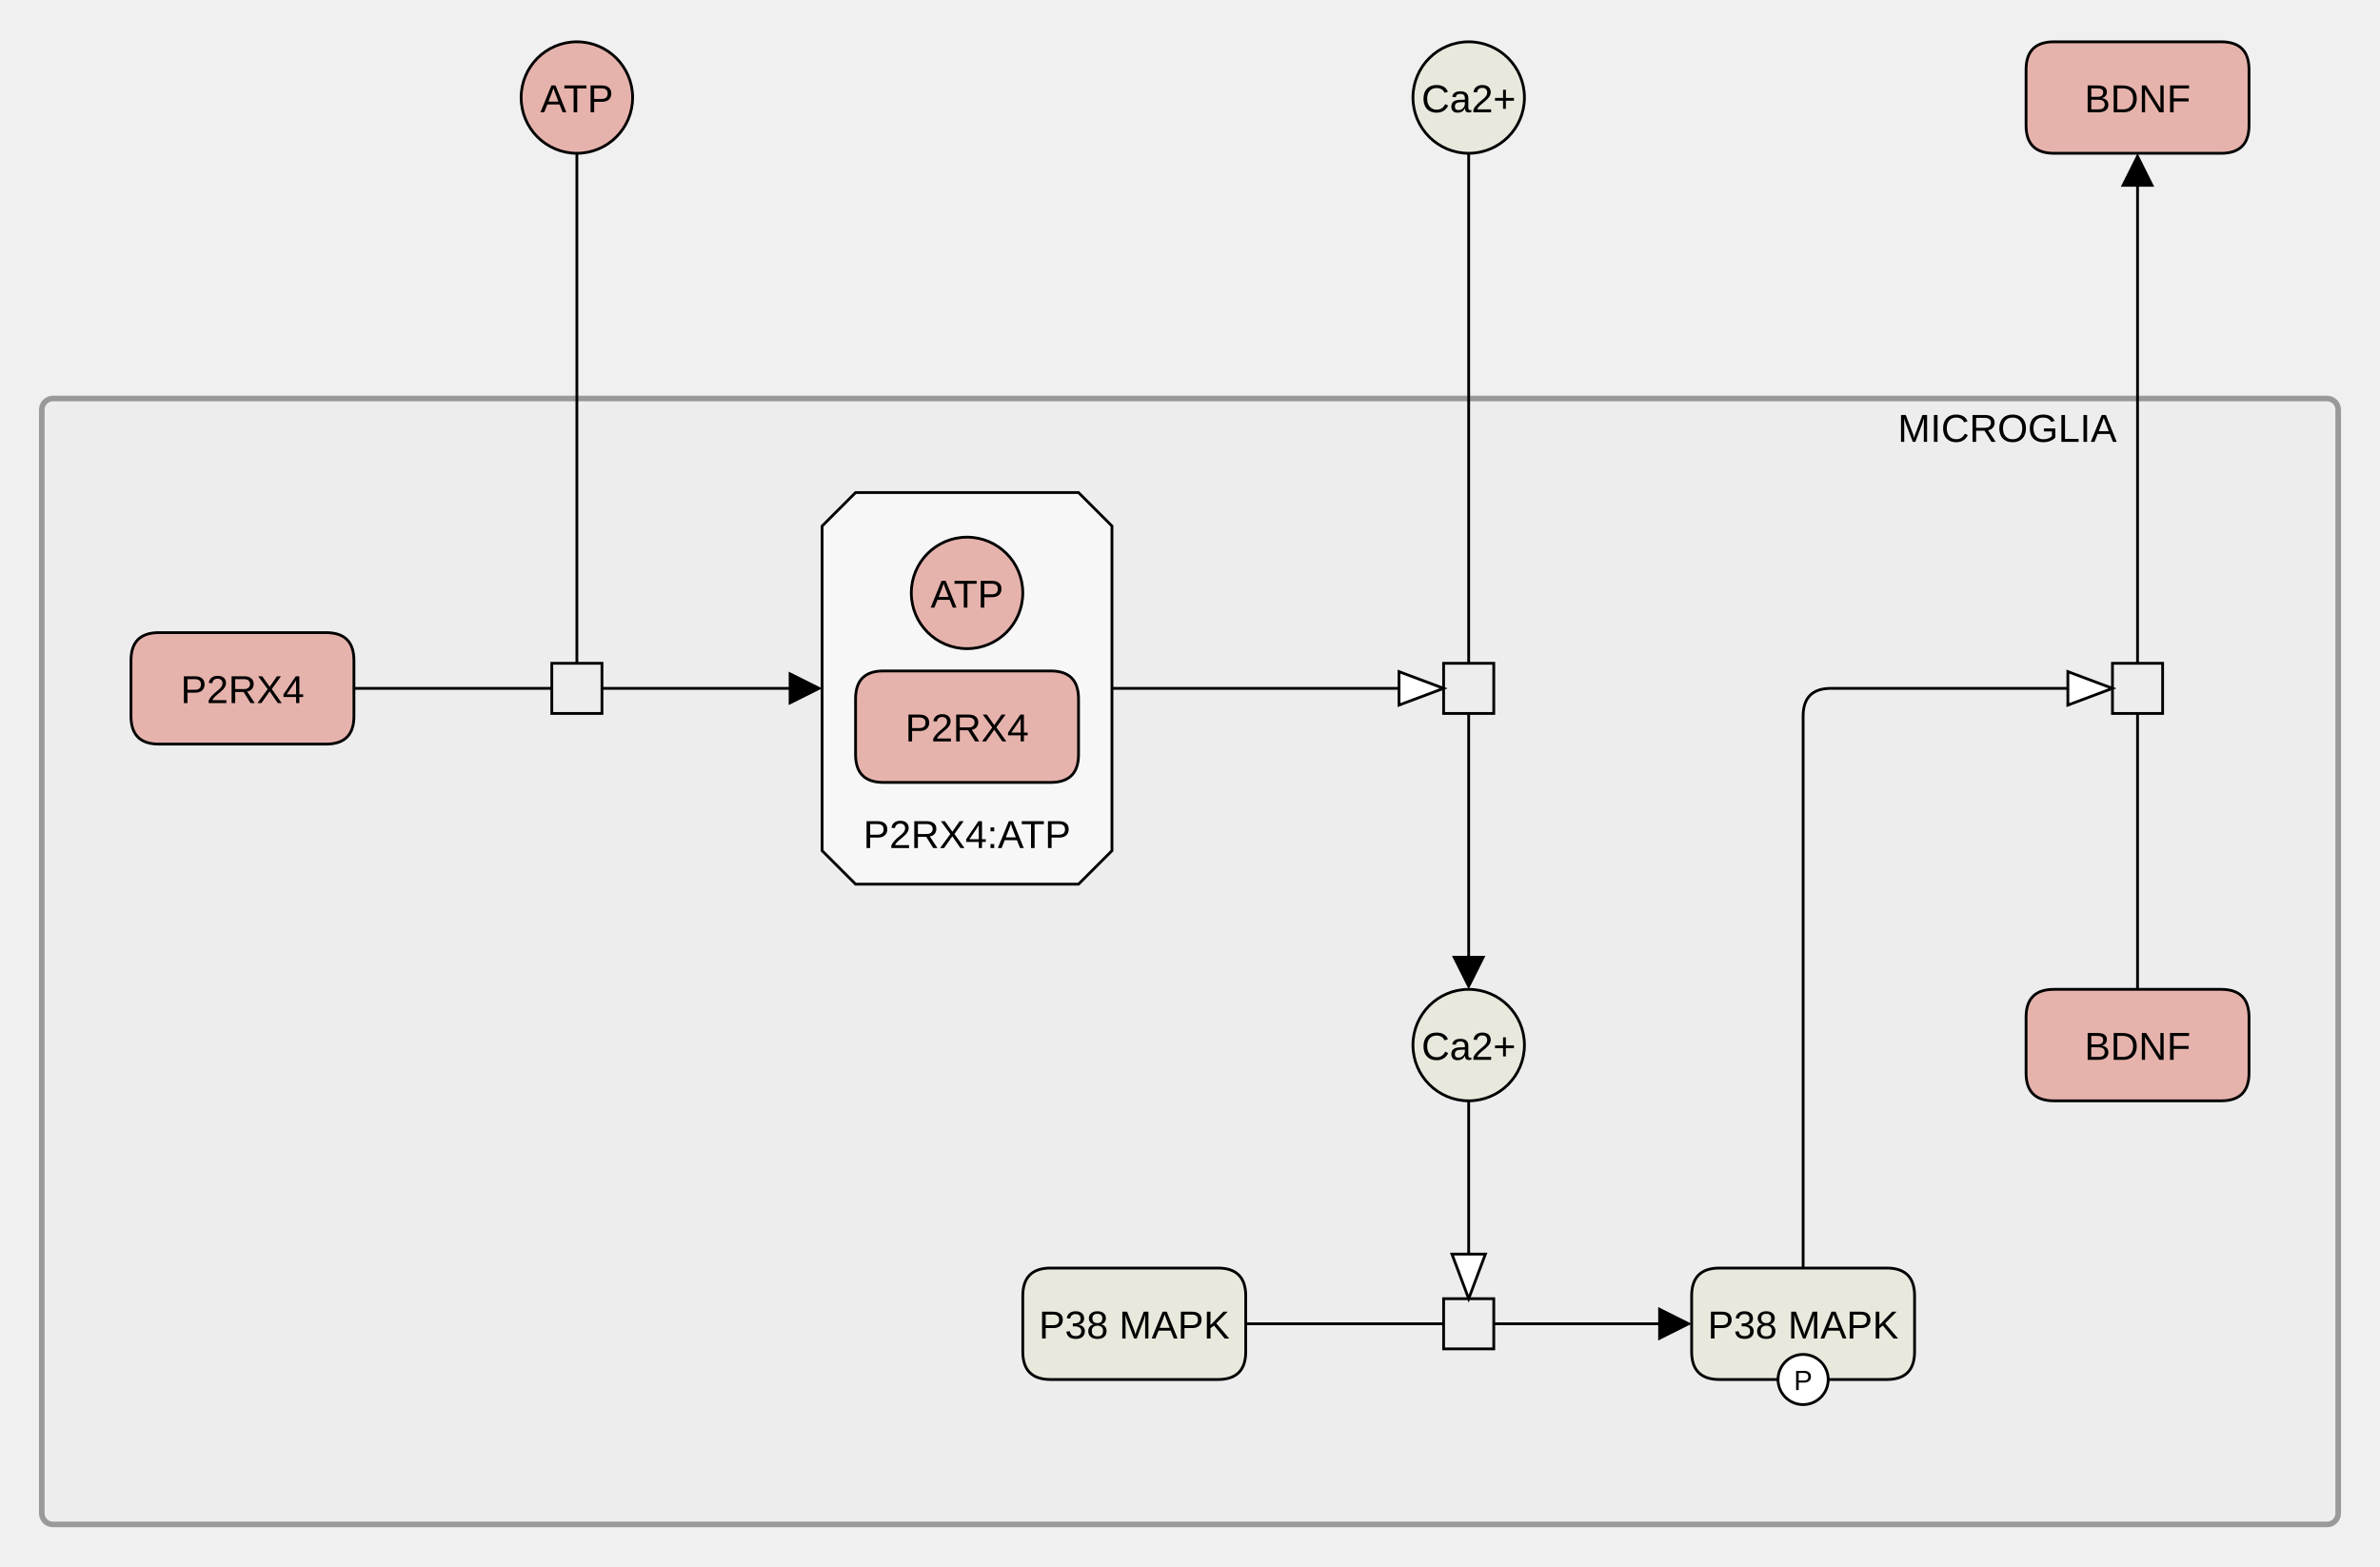
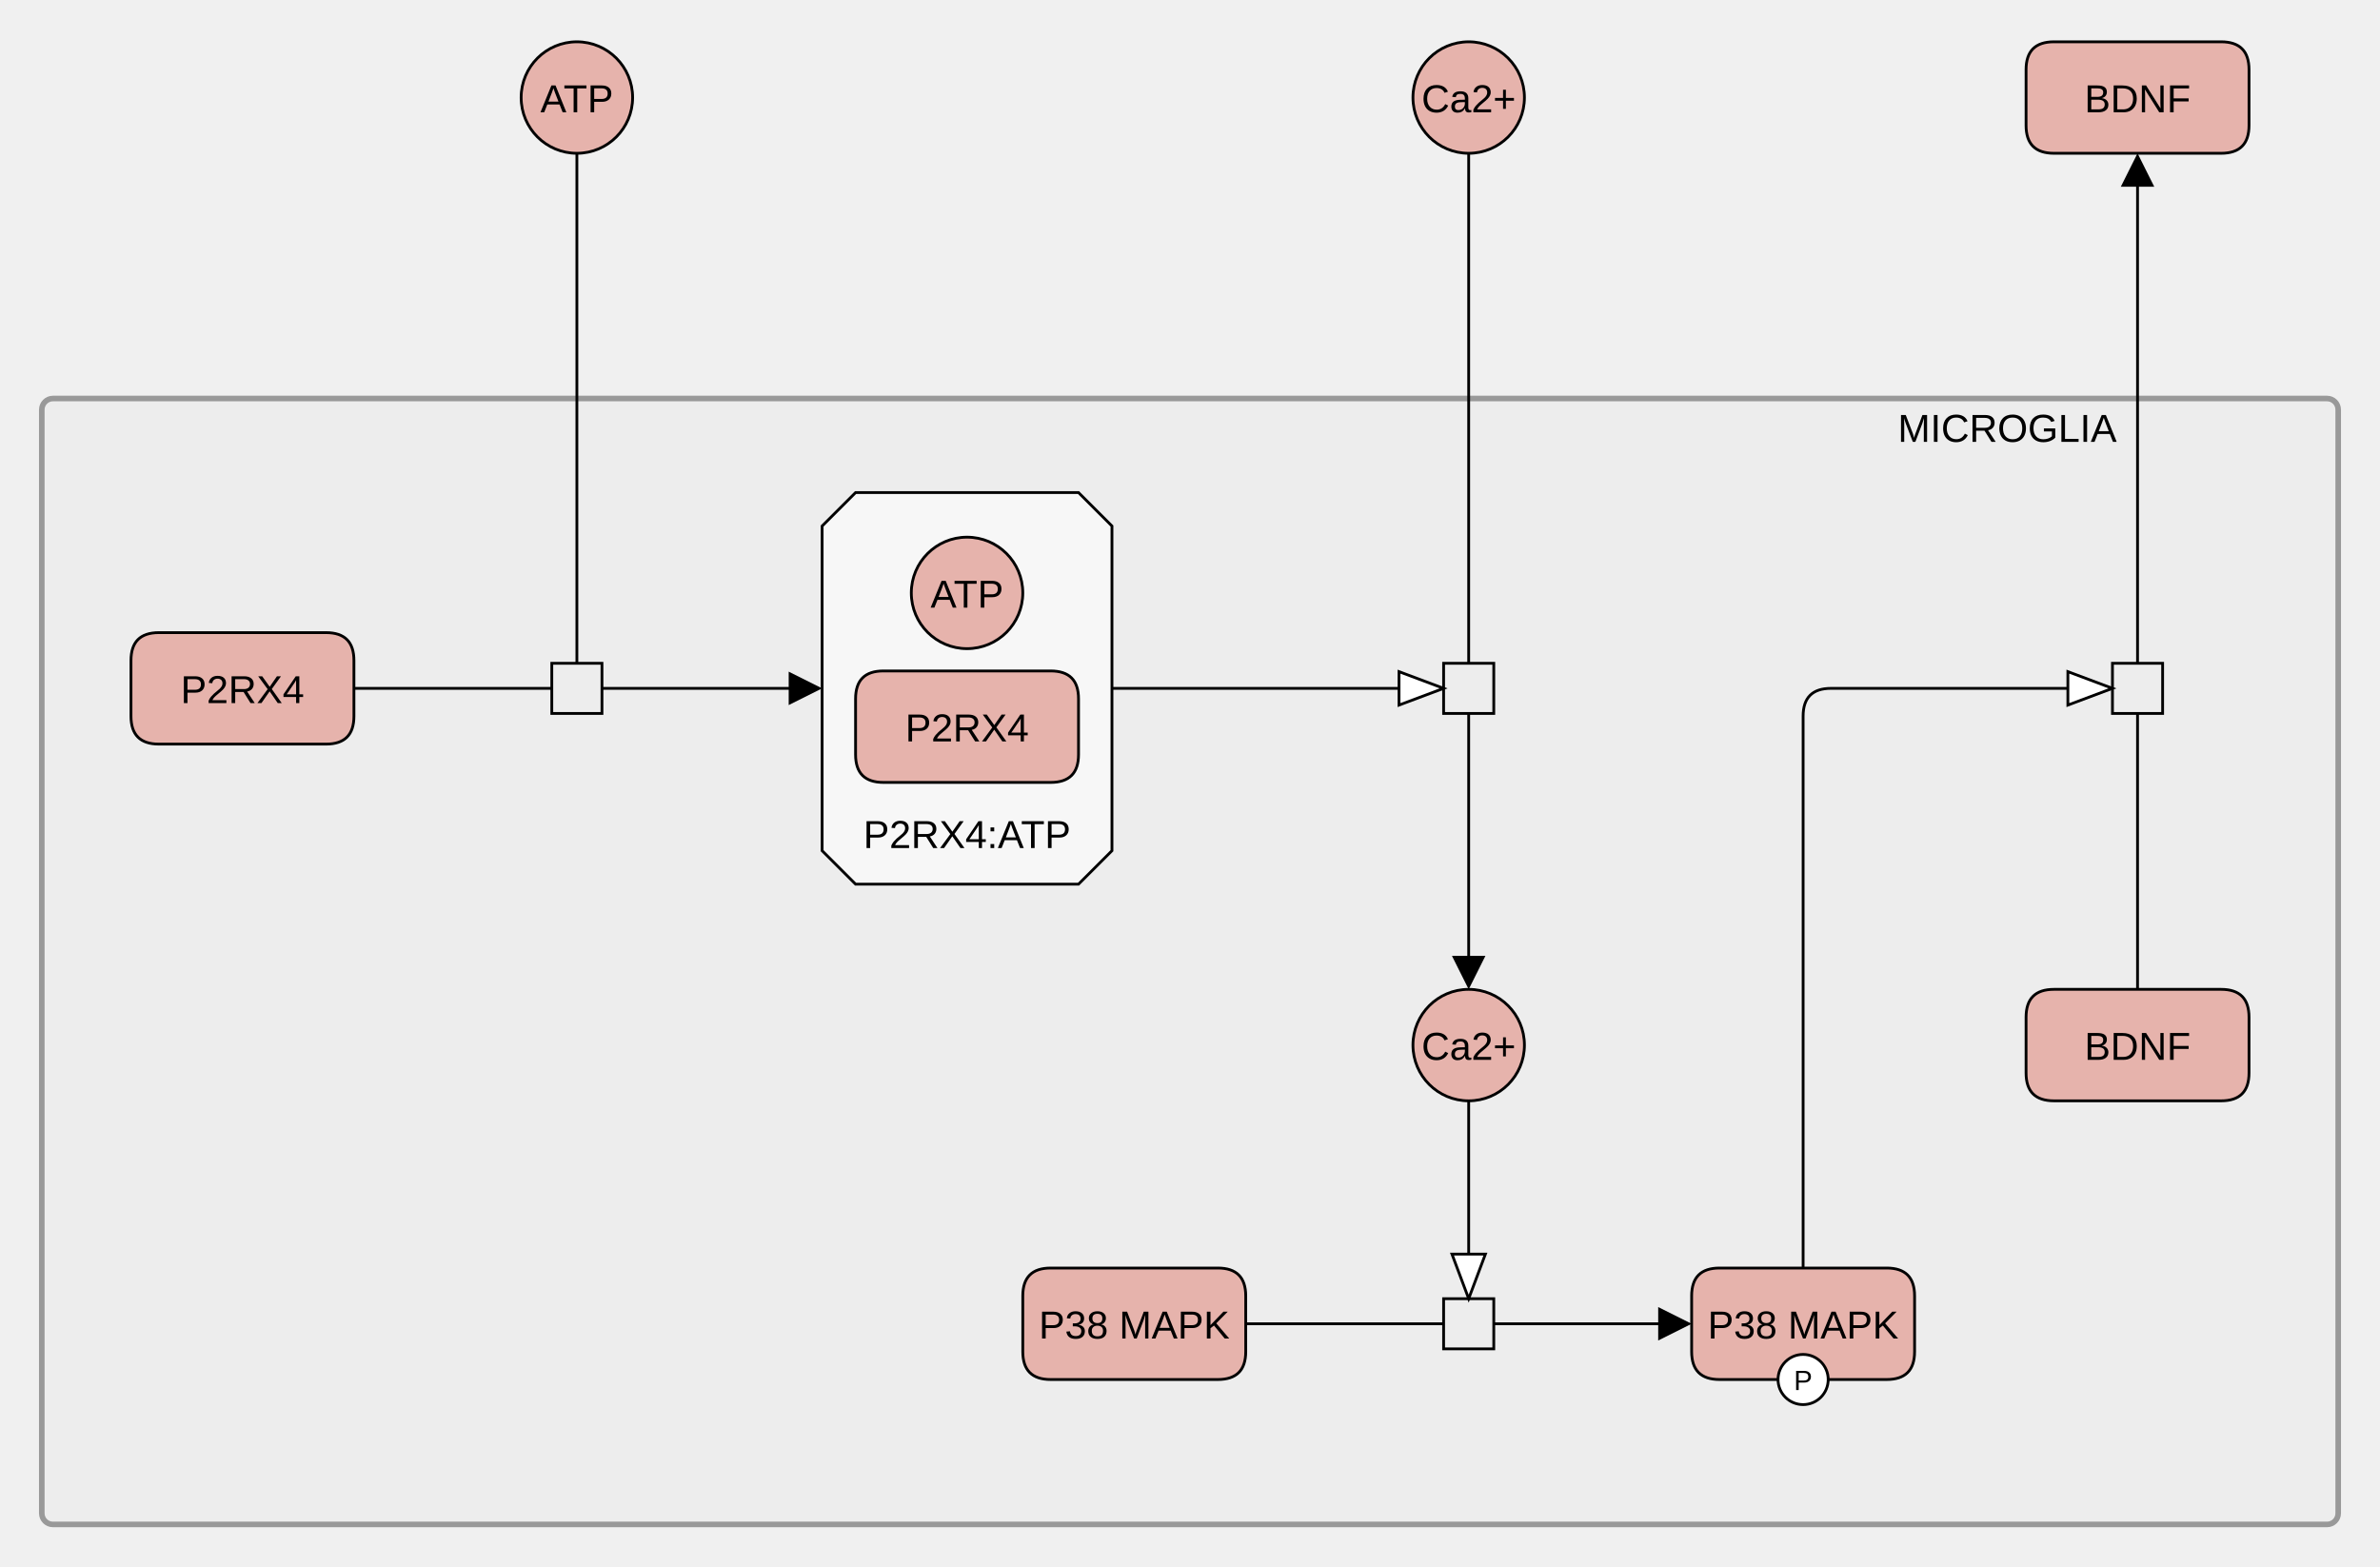
<svg xmlns="http://www.w3.org/2000/svg" width="854" height="562" viewBox="0 0 854 562" stroke-linecap="butt" stroke-miterlimit="10">
  <g transform="translate(-33,-25)">
    <path d="M220 60 C220 48.954 228.954 40 240 40 L240 40 C251.046 40 260 48.954 260 60 L260 60 C260 71.046 251.046 80 240 80 L240 80 C228.954 80 220 71.046 220 60 Z" fill="#E6B3AC" stroke="none" />
    <path d="M220 60 C220 48.954 228.954 40 240 40 L240 40 C251.046 40 260 48.954 260 60 L260 60 C260 71.046 251.046 80 240 80 L240 80 C228.954 80 220 71.046 220 60 Z" fill="none" stroke="#000000" />
    <text x="240" y="65.291" text-anchor="middle" font-family="'Dialog', Arial, Helvetica, sans-serif" font-size="14" fill="#000000" stroke="none" xml:space="preserve">ATP</text>
-     <path d="M540 60 C540 48.954 548.954 40 560 40 L560 40 C571.046 40 580 48.954 580 60 L580 60 C580 71.046 571.046 80 560 80 L560 80 C548.954 80 540 71.046 540 60 Z" fill="#E8E8DD" stroke="none" />
+     <path d="M540 60 C540 48.954 548.954 40 560 40 L560 40 C571.046 40 580 48.954 580 60 L580 60 C580 71.046 571.046 80 560 80 L560 80 C548.954 80 540 71.046 540 60 Z" fill="#E6B3AC" stroke="none" />
    <path d="M540 60 C540 48.954 548.954 40 560 40 L560 40 C571.046 40 580 48.954 580 60 L580 60 C580 71.046 571.046 80 560 80 L560 80 C548.954 80 540 71.046 540 60 Z" fill="none" stroke="#000000" />
    <text x="560" y="65.291" text-anchor="middle" font-family="'Dialog', Arial, Helvetica, sans-serif" font-size="14" fill="#000000" stroke="none" xml:space="preserve">Ca2+</text>
    <path d="M760 50 Q760 40 770 40 L830 40 Q840 40 840 50 L840 70 Q840 80 830 80 L770 80 Q760 80 760 70 Z" fill="#E6B3AC" stroke="none" />
    <path d="M760 50 Q760 40 770 40 L830 40 Q840 40 840 50 L840 70 Q840 80 830 80 L770 80 Q760 80 760 70 Z" fill="none" stroke="#000000" />
    <text x="800" y="65.291" text-anchor="middle" font-family="'Dialog', Arial, Helvetica, sans-serif" font-size="14" fill="#000000" stroke="none" xml:space="preserve">BDNF</text>
    <path d="M48 172 C48 169.791 49.791 168 52 168 L868 168 C870.209 168 872 169.791 872 172 L872 568 C872 570.209 870.209 572 868 572 L52 572 C49.791 572 48 570.209 48 568 Z" fill="#999999" fill-opacity="0.031" stroke="none" />
    <path d="M48 172 C48 169.791 49.791 168 52 168 L868 168 C870.209 168 872 169.791 872 172 L872 568 C872 570.209 870.209 572 868 572 L52 572 C49.791 572 48 570.209 48 568 Z" fill="none" stroke="#999999" stroke-width="2" />
    <text x="753.25" y="183.541" text-anchor="middle" font-family="'Dialog', Arial, Helvetica, sans-serif" font-size="14" fill="#000000" stroke="none" xml:space="preserve">MICROGLIA</text>
    <path d="M80 262 Q80 252 90 252 L150 252 Q160 252 160 262 L160 282 Q160 292 150 292 L90 292 Q80 292 80 282 Z" fill="#E6B3AC" stroke="none" />
    <path d="M80 262 Q80 252 90 252 L150 252 Q160 252 160 262 L160 282 Q160 292 150 292 L90 292 Q80 292 80 282 Z" fill="none" stroke="#000000" />
    <text x="120" y="277.291" text-anchor="middle" font-family="'Dialog', Arial, Helvetica, sans-serif" font-size="14" fill="#000000" stroke="none" xml:space="preserve">P2RX4</text>
    <path d="M231 263 L249 263 L249 281 L231 281 Z" fill="none" stroke="#000000" />
    <path d="M340 201.75 L420 201.75 L432 213.75 L432 330.25 L420 342.25 L340 342.25 L328 330.25 L328 213.75 Z" fill="#F7F7F7" stroke="none" />
    <path d="M340 201.75 L420 201.75 L432 213.75 L432 330.25 L420 342.25 L340 342.25 L328 330.25 L328 213.75 Z" fill="none" stroke="#000000" />
    <text x="380" y="329.291" text-anchor="middle" font-family="'Dialog', Arial, Helvetica, sans-serif" font-size="14" fill="#000000" stroke="none" xml:space="preserve">P2RX4:ATP</text>
    <path d="M360 237.75 C360 226.704 368.954 217.75 380 217.75 L380 217.75 C391.046 217.75 400 226.704 400 237.75 L400 237.75 C400 248.796 391.046 257.75 380 257.75 L380 257.75 C368.954 257.75 360 248.796 360 237.75 Z" fill="#E6B3AC" stroke="none" />
    <path d="M360 237.75 C360 226.704 368.954 217.75 380 217.75 L380 217.75 C391.046 217.75 400 226.704 400 237.75 L400 237.75 C400 248.796 391.046 257.75 380 257.75 L380 257.75 C368.954 257.75 360 248.796 360 237.75 Z" fill="none" stroke="#000000" />
    <text x="380" y="243.041" text-anchor="middle" font-family="'Dialog', Arial, Helvetica, sans-serif" font-size="14" fill="#000000" stroke="none" xml:space="preserve">ATP</text>
    <path d="M340 275.75 Q340 265.75 350 265.75 L410 265.75 Q420 265.75 420 275.75 L420 295.75 Q420 305.75 410 305.75 L350 305.75 Q340 305.75 340 295.75 Z" fill="#E6B3AC" stroke="none" />
    <path d="M340 275.75 Q340 265.75 350 265.75 L410 265.75 Q420 265.75 420 275.75 L420 295.75 Q420 305.75 410 305.75 L350 305.75 Q340 305.75 340 295.75 Z" fill="none" stroke="#000000" />
    <text x="380" y="291.041" text-anchor="middle" font-family="'Dialog', Arial, Helvetica, sans-serif" font-size="14" fill="#000000" stroke="none" xml:space="preserve">P2RX4</text>
    <path d="M551 263 L569 263 L569 281 L551 281 Z" fill="none" stroke="#000000" />
-     <path d="M540 400 C540 388.954 548.954 380 560 380 L560 380 C571.046 380 580 388.954 580 400 L580 400 C580 411.046 571.046 420 560 420 L560 420 C548.954 420 540 411.046 540 400 Z" fill="#E8E8DD" stroke="none" />
+     <path d="M540 400 C540 388.954 548.954 380 560 380 L560 380 C571.046 380 580 388.954 580 400 L580 400 C580 411.046 571.046 420 560 420 L560 420 C548.954 420 540 411.046 540 400 Z" fill="#E6B3AC" stroke="none" />
    <path d="M540 400 C540 388.954 548.954 380 560 380 L560 380 C571.046 380 580 388.954 580 400 L580 400 C580 411.046 571.046 420 560 420 L560 420 C548.954 420 540 411.046 540 400 Z" fill="none" stroke="#000000" />
    <text x="560" y="405.291" text-anchor="middle" font-family="'Dialog', Arial, Helvetica, sans-serif" font-size="14" fill="#000000" stroke="none" xml:space="preserve">Ca2+</text>
-     <path d="M400 490 Q400 480 410 480 L470 480 Q480 480 480 490 L480 510 Q480 520 470 520 L410 520 Q400 520 400 510 Z" fill="#E8E8DD" stroke="none" />
+     <path d="M400 490 Q400 480 410 480 L470 480 Q480 480 480 490 L480 510 Q480 520 470 520 L410 520 Q400 520 400 510 Z" fill="#E6B3AC" stroke="none" />
    <path d="M400 490 Q400 480 410 480 L470 480 Q480 480 480 490 L480 510 Q480 520 470 520 L410 520 Q400 520 400 510 Z" fill="none" stroke="#000000" />
    <text x="440" y="505.291" text-anchor="middle" font-family="'Dialog', Arial, Helvetica, sans-serif" font-size="14" fill="#000000" stroke="none" xml:space="preserve">P38 MAPK</text>
    <path d="M551 491 L569 491 L569 509 L551 509 Z" fill="none" stroke="#000000" />
-     <path d="M640 490 Q640 480 650 480 L710 480 Q720 480 720 490 L720 510 Q720 520 710 520 L650 520 Q640 520 640 510 Z" fill="#E8E8DD" stroke="none" />
+     <path d="M640 490 Q640 480 650 480 L710 480 Q720 480 720 490 L720 510 Q720 520 710 520 L650 520 Q640 520 640 510 Z" fill="#E6B3AC" stroke="none" />
    <path d="M640 490 Q640 480 650 480 L710 480 Q720 480 720 490 L720 510 Q720 520 710 520 L650 520 Q640 520 640 510 Z" fill="none" stroke="#000000" />
    <text x="680" y="505.291" text-anchor="middle" font-family="'Dialog', Arial, Helvetica, sans-serif" font-size="14" fill="#000000" stroke="none" xml:space="preserve">P38 MAPK</text>
    <path d="M671 520 C671 515.029 675.029 511 680 511 L680 511 C684.971 511 689 515.029 689 520 L689 520 C689 524.971 684.971 529 680 529 L680 529 C675.029 529 671 524.971 671 520 Z" fill="#FFFFFF" stroke="none" />
    <path d="M671 520 C671 515.029 675.029 511 680 511 L680 511 C684.971 511 689 515.029 689 520 L689 520 C689 524.971 684.971 529 680 529 L680 529 C675.029 529 671 524.971 671 520 Z" fill="none" stroke="#000000" />
    <text x="680" y="523.779" text-anchor="middle" font-family="'Dialog', Arial, Helvetica, sans-serif" font-size="10" fill="#000000" stroke="none" xml:space="preserve">P</text>
    <path d="M760 390 Q760 380 770 380 L830 380 Q840 380 840 390 L840 410 Q840 420 830 420 L770 420 Q760 420 760 410 Z" fill="#E6B3AC" stroke="none" />
    <path d="M760 390 Q760 380 770 380 L830 380 Q840 380 840 390 L840 410 Q840 420 830 420 L770 420 Q760 420 760 410 Z" fill="none" stroke="#000000" />
    <text x="800" y="405.291" text-anchor="middle" font-family="'Dialog', Arial, Helvetica, sans-serif" font-size="14" fill="#000000" stroke="none" xml:space="preserve">BDNF</text>
    <path d="M791 263 L809 263 L809 281 L791 281 Z" fill="none" stroke="#000000" />
    <path d="M240 80 L240 263" fill="none" stroke="#000000" />
    <path d="M160 272 L231 272" fill="none" stroke="#000000" />
    <path d="M249 272 L317 272" fill="none" stroke="#000000" />
    <path d="M328 272 L316 278 L316 266 Z" fill="#000000" stroke="none" />
    <path d="M560 80 L560 263" fill="none" stroke="#000000" />
    <path d="M560 281 L560 369" fill="none" stroke="#000000" />
    <path d="M560 380 L554 368 L566 368 Z" fill="#000000" stroke="none" />
    <path d="M432 272 L536 272" fill="none" stroke="#000000" />
    <path d="M551 272 L535 278 L535 266 Z" fill="white" stroke="#000000" />
    <path d="M480 500 L551 500" fill="none" stroke="#000000" />
    <path d="M569 500 L629 500" fill="none" stroke="#000000" />
    <path d="M640 500 L628 506 L628 494 Z" fill="#000000" stroke="none" />
    <path d="M560 420 L560 476" fill="none" stroke="#000000" />
    <path d="M560 491 L554 475 L566 475 Z" fill="white" stroke="#000000" />
    <path d="M800 380 L800 281" fill="none" stroke="#000000" />
    <path d="M800 263 L800 91" fill="none" stroke="#000000" />
    <path d="M800 80 L806 92 L794 92 Z" fill="#000000" stroke="none" />
    <path d="M680 480 L680 282 Q680 272 690 272 L776 272" fill="none" stroke="#000000" />
    <path d="M791 272 L775 278 L775 266 Z" fill="white" stroke="#000000" />
  </g>
</svg>
